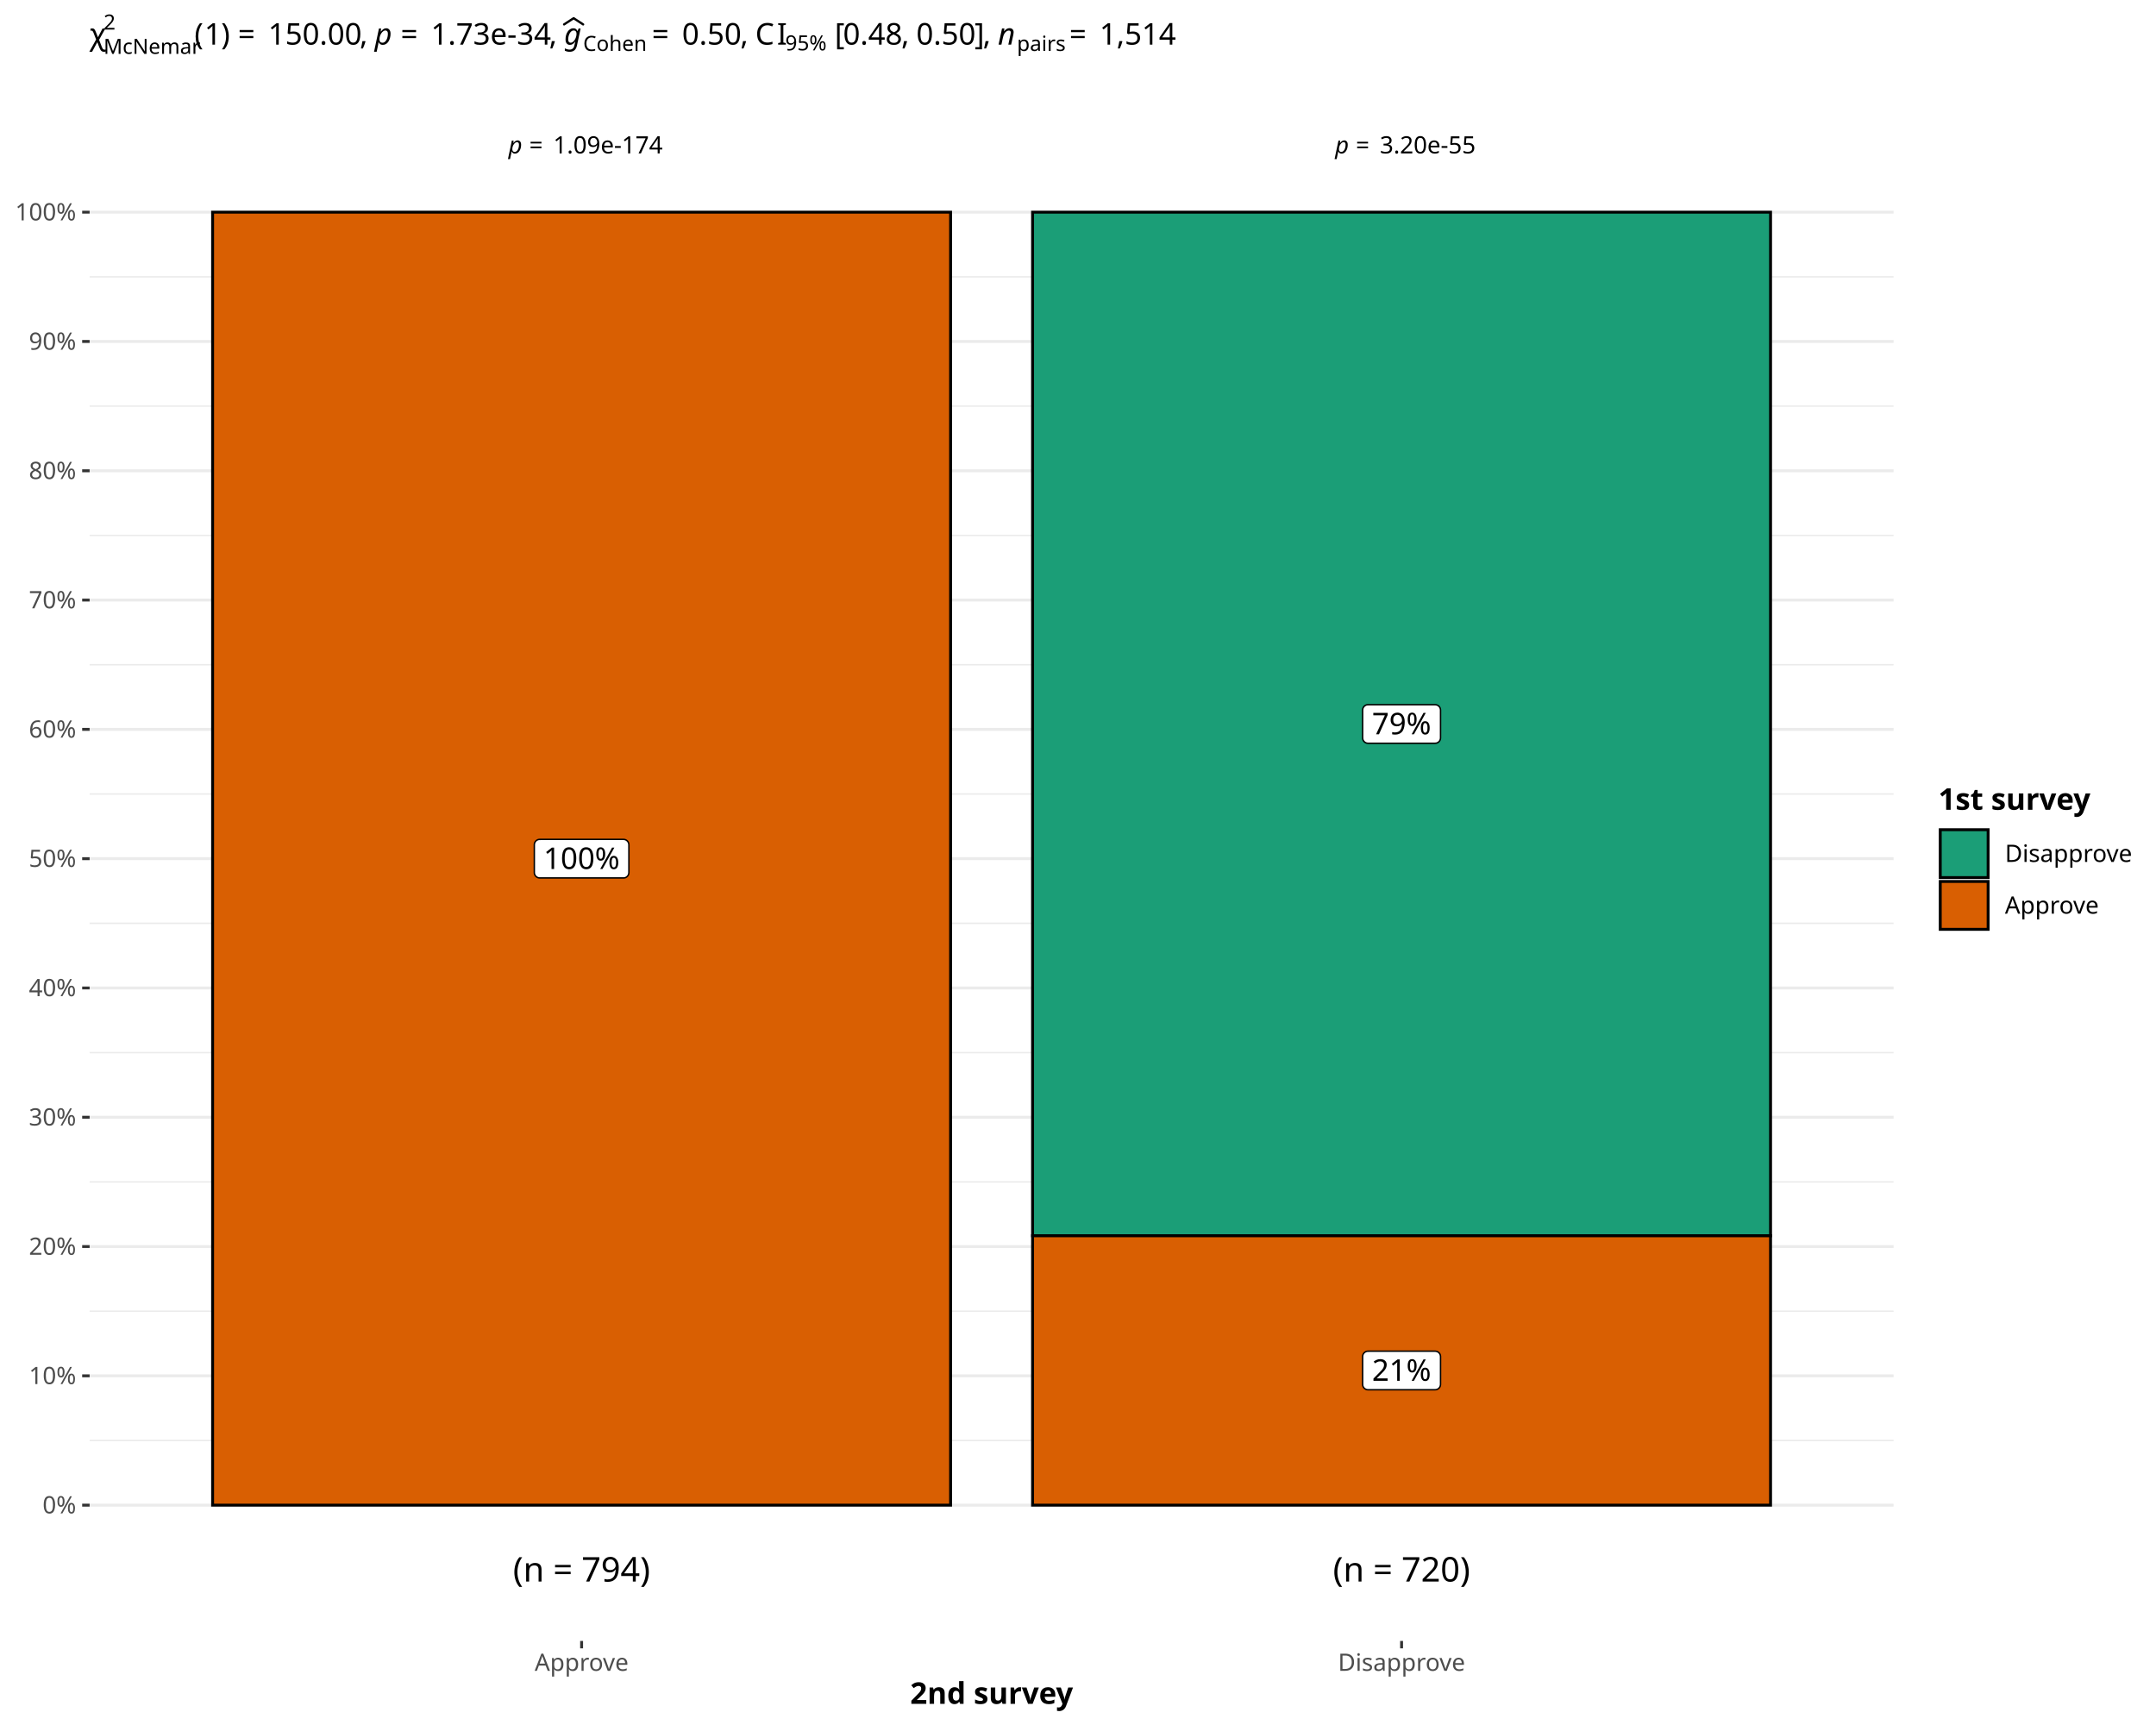
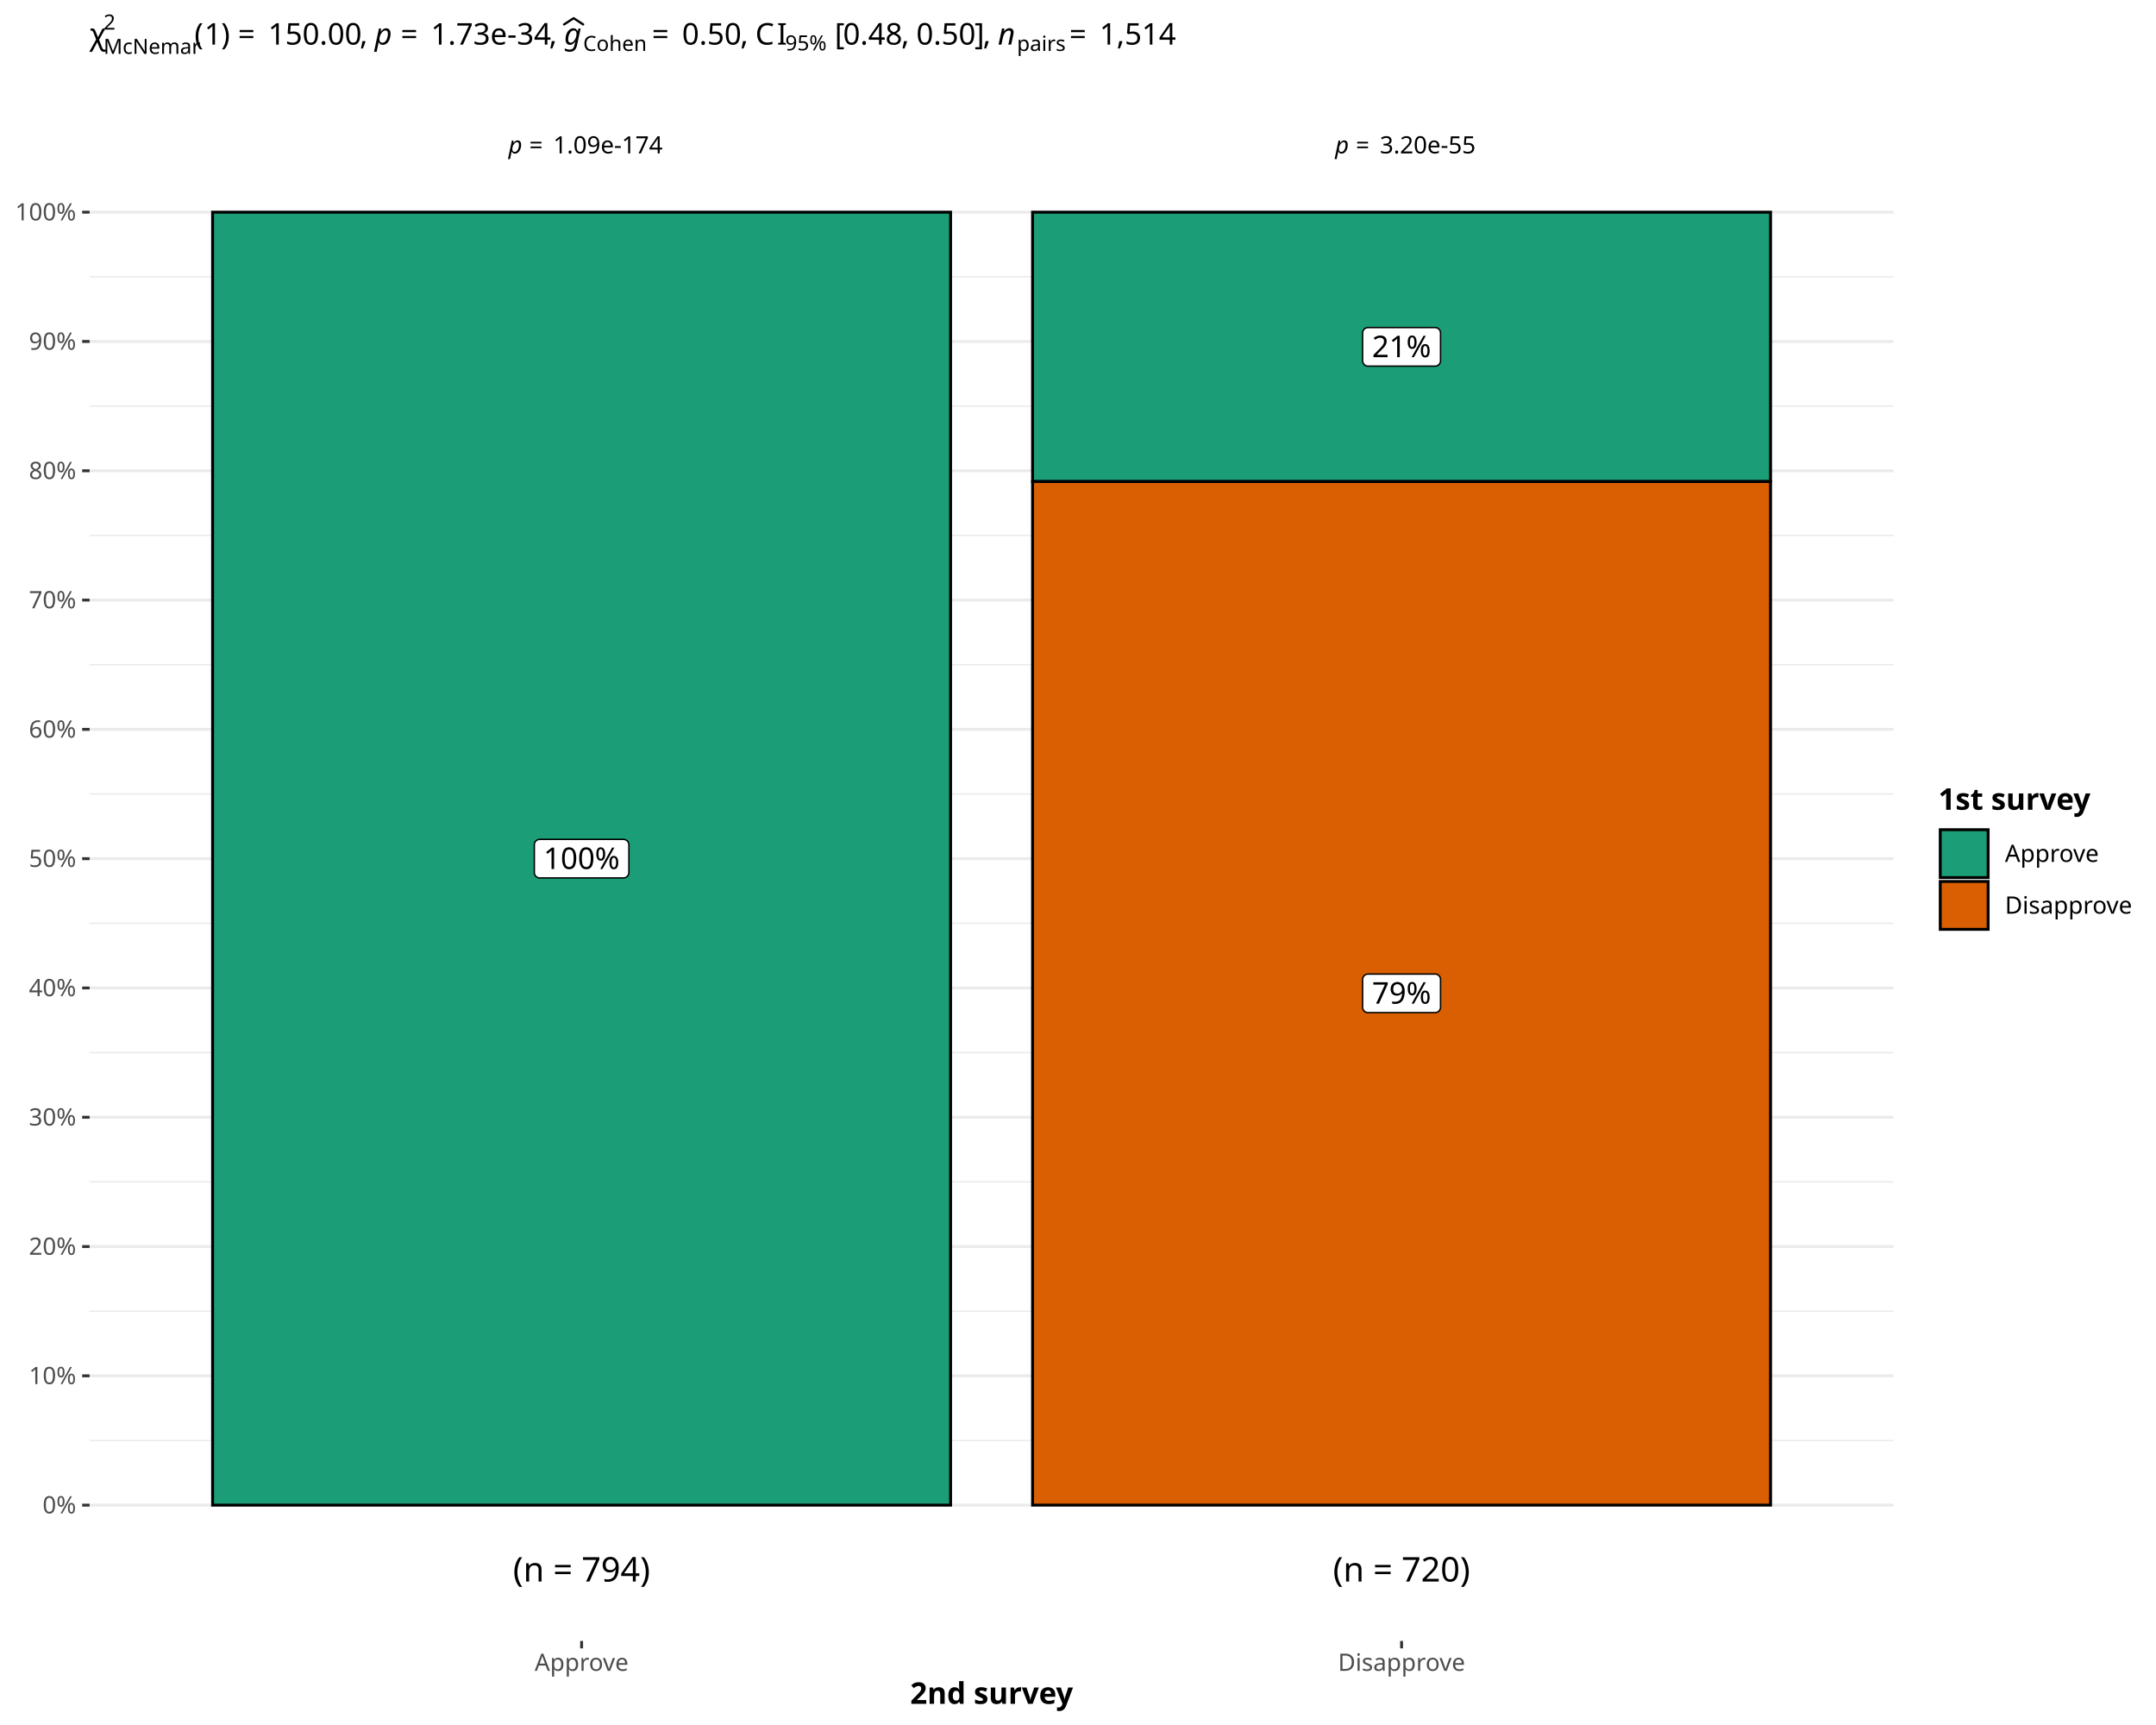
<svg xmlns="http://www.w3.org/2000/svg" class="svglite" data-engine-version="2.0" width="720.00pt" height="576.00pt" viewBox="0 0 720.00 576.00">
  <defs>
    <style type="text/css">
    .svglite line, .svglite polyline, .svglite polygon, .svglite path, .svglite rect, .svglite circle {
      fill: none;
      stroke: #000000;
      stroke-linecap: round;
      stroke-linejoin: round;
      stroke-miterlimit: 10.00;
    }
  </style>
  </defs>
  <rect width="100%" height="100%" style="stroke: none; fill: #FFFFFF;" />
  <defs>
    <clipPath id="cpMC4wMHw3MjAuMDB8MC4wMHw1NzYuMDA=">
      <rect x="0.00" y="0.00" width="720.00" height="576.00" />
    </clipPath>
  </defs>
  <g clip-path="url(#cpMC4wMHw3MjAuMDB8MC4wMHw1NzYuMDA=)">
    <rect x="0.00" y="0.00" width="720.00" height="576.00" style="stroke-width: 0.97; stroke: #FFFFFF; fill: #FFFFFF;" />
  </g>
  <defs>
    <clipPath id="cpMjkuOTN8NjMyLjM2fDI1LjUyfDU0Ny45Mg==">
      <rect x="29.93" y="25.52" width="602.43" height="522.40" />
    </clipPath>
  </defs>
  <g clip-path="url(#cpMjkuOTN8NjMyLjM2fDI1LjUyfDU0Ny45Mg==)">
    <rect x="29.93" y="25.52" width="602.43" height="522.40" style="stroke-width: 0.97; stroke: none; fill: #FFFFFF;" />
    <polyline points="29.93,481.00 632.36,481.00 " style="stroke-width: 0.48; stroke: #EBEBEB; stroke-linecap: butt;" />
    <polyline points="29.93,437.83 632.36,437.83 " style="stroke-width: 0.48; stroke: #EBEBEB; stroke-linecap: butt;" />
    <polyline points="29.93,394.65 632.36,394.65 " style="stroke-width: 0.48; stroke: #EBEBEB; stroke-linecap: butt;" />
    <polyline points="29.93,351.48 632.36,351.48 " style="stroke-width: 0.48; stroke: #EBEBEB; stroke-linecap: butt;" />
    <polyline points="29.93,308.31 632.36,308.31 " style="stroke-width: 0.48; stroke: #EBEBEB; stroke-linecap: butt;" />
    <polyline points="29.93,265.13 632.36,265.13 " style="stroke-width: 0.48; stroke: #EBEBEB; stroke-linecap: butt;" />
    <polyline points="29.93,221.96 632.36,221.96 " style="stroke-width: 0.48; stroke: #EBEBEB; stroke-linecap: butt;" />
    <polyline points="29.93,178.78 632.36,178.78 " style="stroke-width: 0.48; stroke: #EBEBEB; stroke-linecap: butt;" />
    <polyline points="29.93,135.61 632.36,135.61 " style="stroke-width: 0.48; stroke: #EBEBEB; stroke-linecap: butt;" />
    <polyline points="29.93,92.44 632.36,92.44 " style="stroke-width: 0.48; stroke: #EBEBEB; stroke-linecap: butt;" />
    <polyline points="29.93,502.59 632.36,502.59 " style="stroke-width: 0.97; stroke: #EBEBEB; stroke-linecap: butt;" />
    <polyline points="29.93,459.41 632.36,459.41 " style="stroke-width: 0.97; stroke: #EBEBEB; stroke-linecap: butt;" />
    <polyline points="29.93,416.24 632.36,416.24 " style="stroke-width: 0.97; stroke: #EBEBEB; stroke-linecap: butt;" />
    <polyline points="29.93,373.07 632.36,373.07 " style="stroke-width: 0.97; stroke: #EBEBEB; stroke-linecap: butt;" />
    <polyline points="29.93,329.89 632.36,329.89 " style="stroke-width: 0.97; stroke: #EBEBEB; stroke-linecap: butt;" />
    <polyline points="29.93,286.72 632.36,286.72 " style="stroke-width: 0.97; stroke: #EBEBEB; stroke-linecap: butt;" />
    <polyline points="29.93,243.54 632.36,243.54 " style="stroke-width: 0.97; stroke: #EBEBEB; stroke-linecap: butt;" />
    <polyline points="29.93,200.37 632.36,200.37 " style="stroke-width: 0.97; stroke: #EBEBEB; stroke-linecap: butt;" />
    <polyline points="29.93,157.20 632.36,157.20 " style="stroke-width: 0.97; stroke: #EBEBEB; stroke-linecap: butt;" />
    <polyline points="29.93,114.02 632.36,114.02 " style="stroke-width: 0.97; stroke: #EBEBEB; stroke-linecap: butt;" />
    <polyline points="29.93,70.85 632.36,70.85 " style="stroke-width: 0.97; stroke: #EBEBEB; stroke-linecap: butt;" />
-     <rect x="344.83" y="70.85" width="246.45" height="341.79" style="stroke-width: 0.97; stroke-linecap: butt; stroke-linejoin: miter; fill: #1B9E77;" />
-     <rect x="71.00" y="70.85" width="246.45" height="431.74" style="stroke-width: 0.97; stroke-linecap: butt; stroke-linejoin: miter; fill: #D95F02;" />
-     <rect x="344.83" y="412.64" width="246.45" height="89.95" style="stroke-width: 0.97; stroke-linecap: butt; stroke-linejoin: miter; fill: #D95F02;" />
-     <polygon points="456.85,248.19 479.27,248.19 479.19,248.18 479.48,248.17 479.77,248.12 480.04,248.01 480.29,247.87 480.51,247.68 480.71,247.47 480.86,247.22 480.97,246.96 481.04,246.67 481.07,246.39 481.07,246.39 481.07,237.10 481.07,237.10 481.04,236.82 480.97,236.53 480.86,236.27 480.71,236.02 480.51,235.81 480.29,235.62 480.04,235.48 479.77,235.38 479.48,235.32 479.27,235.30 456.85,235.30 457.07,235.32 456.78,235.31 456.49,235.34 456.21,235.42 455.95,235.55 455.71,235.71 455.50,235.91 455.33,236.14 455.19,236.40 455.10,236.67 455.06,236.96 455.05,237.10 455.05,246.39 455.06,246.24 455.06,246.53 455.10,246.82 455.19,247.09 455.33,247.35 455.50,247.58 455.71,247.78 455.95,247.95 456.21,248.07 456.49,248.15 456.78,248.18 " style="stroke-width: 0.48; fill: #FFFFFF;" />
-     <text x="468.06" y="245.19" text-anchor="middle" style="font-size: 10.00px; font-family: sans;" textLength="20.02px" lengthAdjust="spacingAndGlyphs">79%</text>
+     <rect x="71.00" y="70.85" width="246.45" height="431.74" style="stroke-width: 0.97; stroke-linecap: butt; stroke-linejoin: miter; fill: #1B9E77;" />
+     <rect x="71.00" y="502.59" width="246.45" height="0.00" style="stroke-width: 0.97; stroke-linecap: butt; stroke-linejoin: miter; fill: #D95F02;" />
+     <rect x="344.83" y="70.85" width="246.45" height="89.95" style="stroke-width: 0.97; stroke-linecap: butt; stroke-linejoin: miter; fill: #1B9E77;" />
+     <rect x="344.83" y="160.79" width="246.45" height="341.79" style="stroke-width: 0.97; stroke-linecap: butt; stroke-linejoin: miter; fill: #D95F02;" />
    <polygon points="180.24,293.16 208.22,293.16 208.14,293.16 208.43,293.15 208.72,293.09 208.99,292.99 209.24,292.84 209.46,292.66 209.65,292.44 209.81,292.20 209.92,291.93 209.99,291.65 210.02,291.36 210.02,291.36 210.02,282.08 210.02,282.08 209.99,281.79 209.92,281.51 209.81,281.24 209.65,281.00 209.46,280.78 209.24,280.60 208.99,280.45 208.72,280.35 208.43,280.29 208.22,280.28 180.24,280.28 180.45,280.29 180.16,280.28 179.88,280.31 179.60,280.39 179.34,280.52 179.10,280.68 178.89,280.88 178.72,281.12 178.58,281.37 178.49,281.65 178.44,281.93 178.44,282.08 178.44,291.36 178.44,291.21 178.44,291.50 178.49,291.79 178.58,292.06 178.72,292.32 178.89,292.55 179.10,292.75 179.34,292.92 179.60,293.04 179.88,293.12 180.16,293.16 " style="stroke-width: 0.48; fill: #FFFFFF;" />
    <text x="194.23" y="290.16" text-anchor="middle" style="font-size: 10.00px; font-family: sans;" textLength="25.58px" lengthAdjust="spacingAndGlyphs">100%</text>
-     <polygon points="456.85,464.06 479.27,464.06 479.19,464.05 479.48,464.04 479.77,463.98 480.04,463.88 480.29,463.74 480.51,463.55 480.71,463.34 480.86,463.09 480.97,462.83 481.04,462.54 481.07,462.26 481.07,462.26 481.07,452.97 481.07,452.97 481.04,452.69 480.97,452.40 480.86,452.14 480.71,451.89 480.51,451.68 480.29,451.49 480.04,451.35 479.77,451.25 479.48,451.19 479.27,451.17 456.85,451.17 457.07,451.19 456.78,451.18 456.49,451.21 456.21,451.29 455.95,451.42 455.71,451.58 455.50,451.78 455.33,452.01 455.19,452.27 455.10,452.54 455.06,452.83 455.05,452.97 455.05,462.26 455.06,462.11 455.06,462.40 455.10,462.69 455.19,462.96 455.33,463.22 455.50,463.45 455.71,463.65 455.95,463.81 456.21,463.94 456.49,464.02 456.78,464.05 " style="stroke-width: 0.48; fill: #FFFFFF;" />
-     <text x="468.06" y="461.06" text-anchor="middle" style="font-size: 10.00px; font-family: sans;" textLength="20.02px" lengthAdjust="spacingAndGlyphs">21%</text>
+     <polygon points="456.85,122.26 479.27,122.26 479.19,122.26 479.48,122.25 479.77,122.19 480.04,122.09 480.29,121.94 480.51,121.76 480.71,121.54 480.86,121.30 480.97,121.03 481.04,120.75 481.07,120.46 481.07,120.46 481.07,111.18 481.07,111.18 481.04,110.89 480.97,110.61 480.86,110.34 480.71,110.10 480.51,109.88 480.29,109.70 480.04,109.55 479.77,109.45 479.48,109.39 479.27,109.38 456.85,109.38 457.07,109.39 456.78,109.38 456.49,109.42 456.21,109.50 455.95,109.62 455.71,109.79 455.50,109.99 455.33,110.22 455.19,110.47 455.10,110.75 455.06,111.04 455.05,111.18 455.05,120.46 455.06,120.32 455.06,120.61 455.10,120.89 455.19,121.17 455.33,121.42 455.50,121.66 455.71,121.86 455.95,122.02 456.21,122.15 456.49,122.23 456.78,122.26 " style="stroke-width: 0.48; fill: #FFFFFF;" />
+     <text x="468.06" y="119.26" text-anchor="middle" style="font-size: 10.00px; font-family: sans;" textLength="20.02px" lengthAdjust="spacingAndGlyphs">21%</text>
+     <polygon points="456.85,338.13 479.27,338.13 479.19,338.13 479.48,338.12 479.77,338.06 480.04,337.96 480.29,337.81 480.51,337.63 480.71,337.41 480.86,337.17 480.97,336.90 481.04,336.62 481.07,336.33 481.07,336.33 481.07,327.05 481.07,327.05 481.04,326.76 480.97,326.48 480.86,326.21 480.71,325.97 480.51,325.75 480.29,325.57 480.04,325.42 479.77,325.32 479.48,325.26 479.27,325.25 456.85,325.25 457.07,325.26 456.78,325.25 456.49,325.29 456.21,325.37 455.95,325.49 455.71,325.66 455.50,325.86 455.33,326.09 455.19,326.34 455.10,326.62 455.06,326.91 455.05,327.05 455.05,336.33 455.06,336.19 455.06,336.48 455.10,336.76 455.19,337.04 455.33,337.29 455.50,337.53 455.71,337.73 455.95,337.89 456.21,338.01 456.49,338.10 456.78,338.13 " style="stroke-width: 0.48; fill: #FFFFFF;" />
+     <text x="468.06" y="335.13" text-anchor="middle" style="font-size: 10.00px; font-family: sans;" textLength="20.02px" lengthAdjust="spacingAndGlyphs">79%</text>
    <text x="443.86" y="51.22" style="font-size: 7.97px; font-family: sans;" textLength="1.99px" lengthAdjust="spacingAndGlyphs"> </text>
    <text x="445.86" y="51.22" style="font-size: 7.97px; font-style: italic; font-family: sans;" textLength="4.43px" lengthAdjust="spacingAndGlyphs">p</text>
    <text x="452.77" y="51.22" style="font-size: 7.97px; font-family: sans;" textLength="6.19px" lengthAdjust="spacingAndGlyphs">=</text>
    <text x="460.80" y="51.22" style="font-size: 7.97px; font-family: sans;" textLength="31.45px" lengthAdjust="spacingAndGlyphs">3.20e-55</text>
    <text x="167.81" y="51.22" style="font-size: 7.97px; font-family: sans;" textLength="1.99px" lengthAdjust="spacingAndGlyphs"> </text>
    <text x="169.81" y="51.22" style="font-size: 7.97px; font-style: italic; font-family: sans;" textLength="4.43px" lengthAdjust="spacingAndGlyphs">p</text>
    <text x="176.73" y="51.22" style="font-size: 7.97px; font-family: sans;" textLength="6.19px" lengthAdjust="spacingAndGlyphs">=</text>
    <text x="184.75" y="51.22" style="font-size: 7.97px; font-family: sans;" textLength="35.88px" lengthAdjust="spacingAndGlyphs">1.09e-174</text>
    <text x="468.06" y="528.09" text-anchor="middle" style="font-size: 11.38px; font-family: sans;" textLength="45.87px" lengthAdjust="spacingAndGlyphs">(n = 720)</text>
    <text x="194.23" y="528.09" text-anchor="middle" style="font-size: 11.38px; font-family: sans;" textLength="45.87px" lengthAdjust="spacingAndGlyphs">(n = 794)</text>
  </g>
  <g clip-path="url(#cpMC4wMHw3MjAuMDB8MC4wMHw1NzYuMDA=)">
    <text x="25.44" y="505.34" text-anchor="end" style="font-size: 8.00px; fill: #4D4D4D; font-family: sans;" textLength="11.56px" lengthAdjust="spacingAndGlyphs">0%</text>
    <text x="25.44" y="462.17" text-anchor="end" style="font-size: 8.00px; fill: #4D4D4D; font-family: sans;" textLength="16.01px" lengthAdjust="spacingAndGlyphs">10%</text>
    <text x="25.44" y="418.99" text-anchor="end" style="font-size: 8.00px; fill: #4D4D4D; font-family: sans;" textLength="16.01px" lengthAdjust="spacingAndGlyphs">20%</text>
    <text x="25.44" y="375.82" text-anchor="end" style="font-size: 8.00px; fill: #4D4D4D; font-family: sans;" textLength="16.01px" lengthAdjust="spacingAndGlyphs">30%</text>
    <text x="25.44" y="332.64" text-anchor="end" style="font-size: 8.00px; fill: #4D4D4D; font-family: sans;" textLength="16.01px" lengthAdjust="spacingAndGlyphs">40%</text>
    <text x="25.44" y="289.47" text-anchor="end" style="font-size: 8.00px; fill: #4D4D4D; font-family: sans;" textLength="16.01px" lengthAdjust="spacingAndGlyphs">50%</text>
    <text x="25.44" y="246.30" text-anchor="end" style="font-size: 8.00px; fill: #4D4D4D; font-family: sans;" textLength="16.01px" lengthAdjust="spacingAndGlyphs">60%</text>
    <text x="25.44" y="203.12" text-anchor="end" style="font-size: 8.00px; fill: #4D4D4D; font-family: sans;" textLength="16.01px" lengthAdjust="spacingAndGlyphs">70%</text>
    <text x="25.44" y="159.95" text-anchor="end" style="font-size: 8.00px; fill: #4D4D4D; font-family: sans;" textLength="16.01px" lengthAdjust="spacingAndGlyphs">80%</text>
    <text x="25.44" y="116.78" text-anchor="end" style="font-size: 8.00px; fill: #4D4D4D; font-family: sans;" textLength="16.01px" lengthAdjust="spacingAndGlyphs">90%</text>
    <text x="25.44" y="73.60" text-anchor="end" style="font-size: 8.00px; fill: #4D4D4D; font-family: sans;" textLength="20.46px" lengthAdjust="spacingAndGlyphs">100%</text>
    <polyline points="27.44,502.59 29.93,502.59 " style="stroke-width: 0.97; stroke: #333333; stroke-linecap: butt;" />
    <polyline points="27.44,459.41 29.93,459.41 " style="stroke-width: 0.97; stroke: #333333; stroke-linecap: butt;" />
    <polyline points="27.44,416.24 29.93,416.24 " style="stroke-width: 0.97; stroke: #333333; stroke-linecap: butt;" />
    <polyline points="27.44,373.07 29.93,373.07 " style="stroke-width: 0.97; stroke: #333333; stroke-linecap: butt;" />
    <polyline points="27.44,329.89 29.93,329.89 " style="stroke-width: 0.97; stroke: #333333; stroke-linecap: butt;" />
    <polyline points="27.44,286.72 29.93,286.72 " style="stroke-width: 0.97; stroke: #333333; stroke-linecap: butt;" />
    <polyline points="27.44,243.54 29.93,243.54 " style="stroke-width: 0.97; stroke: #333333; stroke-linecap: butt;" />
    <polyline points="27.44,200.37 29.93,200.37 " style="stroke-width: 0.97; stroke: #333333; stroke-linecap: butt;" />
    <polyline points="27.44,157.20 29.93,157.20 " style="stroke-width: 0.97; stroke: #333333; stroke-linecap: butt;" />
    <polyline points="27.44,114.02 29.93,114.02 " style="stroke-width: 0.97; stroke: #333333; stroke-linecap: butt;" />
    <polyline points="27.44,70.85 29.93,70.85 " style="stroke-width: 0.97; stroke: #333333; stroke-linecap: butt;" />
    <polyline points="194.23,550.41 194.23,547.92 " style="stroke-width: 0.97; stroke: #333333; stroke-linecap: butt;" />
    <polyline points="468.06,550.41 468.06,547.92 " style="stroke-width: 0.97; stroke: #333333; stroke-linecap: butt;" />
    <text x="194.23" y="557.91" text-anchor="middle" style="font-size: 8.00px; fill: #4D4D4D; font-family: sans;" textLength="29.80px" lengthAdjust="spacingAndGlyphs">Approve</text>
    <text x="468.06" y="557.91" text-anchor="middle" style="font-size: 8.00px; fill: #4D4D4D; font-family: sans;" textLength="40.47px" lengthAdjust="spacingAndGlyphs">Disapprove</text>
    <text x="331.14" y="568.94" text-anchor="middle" style="font-size: 10.00px; font-weight: bold; font-family: sans;" textLength="48.93px" lengthAdjust="spacingAndGlyphs">2nd survey</text>
    <rect x="642.32" y="257.49" width="72.70" height="58.46" style="stroke-width: 0.97; stroke: none; fill: #FFFFFF;" />
    <text x="647.30" y="270.39" style="font-size: 10.00px; font-weight: bold; font-family: sans;" textLength="45.59px" lengthAdjust="spacingAndGlyphs">1st survey</text>
    <rect x="647.30" y="276.41" width="17.28" height="17.28" style="stroke-width: 0.97; stroke: none; fill: #FFFFFF;" />
    <rect x="647.95" y="277.05" width="15.99" height="15.99" style="stroke-width: 0.97; stroke-linecap: butt; stroke-linejoin: miter; fill: #1B9E77;" />
    <rect x="647.30" y="293.69" width="17.28" height="17.28" style="stroke-width: 0.97; stroke: none; fill: #FFFFFF;" />
    <rect x="647.95" y="294.33" width="15.99" height="15.99" style="stroke-width: 0.97; stroke-linecap: butt; stroke-linejoin: miter; fill: #D95F02;" />
-     <text x="669.56" y="287.80" style="font-size: 8.00px; font-family: sans;" textLength="40.47px" lengthAdjust="spacingAndGlyphs">Disapprove</text>
-     <text x="669.56" y="305.08" style="font-size: 8.00px; font-family: sans;" textLength="29.80px" lengthAdjust="spacingAndGlyphs">Approve</text>
+     <text x="669.56" y="287.80" style="font-size: 8.00px; font-family: sans;" textLength="29.80px" lengthAdjust="spacingAndGlyphs">Approve</text>
+     <text x="669.56" y="305.08" style="font-size: 8.00px; font-family: sans;" textLength="40.47px" lengthAdjust="spacingAndGlyphs">Disapprove</text>
    <text x="29.93" y="14.89" style="font-size: 10.00px; font-family: sans;" textLength="4.65px" lengthAdjust="spacingAndGlyphs">χ</text>
    <text x="34.58" y="17.99" style="font-size: 7.00px; font-family: sans;" textLength="30.34px" lengthAdjust="spacingAndGlyphs">McNemar</text>
    <text x="34.58" y="9.87" style="font-size: 7.00px; font-family: sans;" textLength="3.89px" lengthAdjust="spacingAndGlyphs">2</text>
    <text x="64.92" y="14.89" style="font-size: 10.00px; font-family: sans;" textLength="3.33px" lengthAdjust="spacingAndGlyphs">(</text>
    <text x="68.25" y="14.89" style="font-size: 10.00px; font-family: sans;" textLength="5.56px" lengthAdjust="spacingAndGlyphs">1</text>
    <text x="73.81" y="14.89" style="font-size: 10.00px; font-family: sans;" textLength="3.33px" lengthAdjust="spacingAndGlyphs">)</text>
    <text x="79.46" y="14.89" style="font-size: 10.00px; font-family: sans;" textLength="7.76px" lengthAdjust="spacingAndGlyphs">=</text>
    <text x="89.54" y="14.89" style="font-size: 10.00px; font-family: sans;" textLength="30.59px" lengthAdjust="spacingAndGlyphs">150.00</text>
    <text x="120.13" y="14.89" style="font-size: 10.00px; font-family: sans;" textLength="2.50px" lengthAdjust="spacingAndGlyphs">,</text>
    <text x="122.63" y="14.89" style="font-size: 10.00px; font-family: sans;" textLength="2.50px" lengthAdjust="spacingAndGlyphs"> </text>
    <text x="125.13" y="14.89" style="font-size: 10.00px; font-style: italic; font-family: sans;" textLength="5.56px" lengthAdjust="spacingAndGlyphs">p</text>
    <text x="133.81" y="14.89" style="font-size: 10.00px; font-family: sans;" textLength="7.76px" lengthAdjust="spacingAndGlyphs">=</text>
    <text x="143.89" y="14.89" style="font-size: 10.00px; font-family: sans;" textLength="39.48px" lengthAdjust="spacingAndGlyphs">1.73e-34</text>
    <text x="183.37" y="14.89" style="font-size: 10.00px; font-family: sans;" textLength="2.50px" lengthAdjust="spacingAndGlyphs">,</text>
    <text x="185.87" y="14.89" style="font-size: 10.00px; font-family: sans;" textLength="2.50px" lengthAdjust="spacingAndGlyphs"> </text>
    <text x="188.38" y="14.89" style="font-size: 10.00px; font-style: italic; font-family: sans;" textLength="5.56px" lengthAdjust="spacingAndGlyphs">g</text>
    <polyline points="188.38,8.15 191.56,6.08 194.74,8.15 " style="stroke-width: 0.75;" />
    <text x="194.74" y="17.01" style="font-size: 7.00px; font-family: sans;" textLength="20.63px" lengthAdjust="spacingAndGlyphs">Cohen</text>
    <text x="217.69" y="14.89" style="font-size: 10.00px; font-family: sans;" textLength="7.76px" lengthAdjust="spacingAndGlyphs">=</text>
    <text x="227.77" y="14.89" style="font-size: 10.00px; font-family: sans;" textLength="19.46px" lengthAdjust="spacingAndGlyphs">0.50</text>
    <text x="247.23" y="14.89" style="font-size: 10.00px; font-family: sans;" textLength="2.50px" lengthAdjust="spacingAndGlyphs">,</text>
    <text x="249.73" y="14.89" style="font-size: 10.00px; font-family: sans;" textLength="2.50px" lengthAdjust="spacingAndGlyphs"> </text>
    <text x="252.24" y="14.89" style="font-size: 10.00px; font-family: sans;" textLength="7.22px" lengthAdjust="spacingAndGlyphs">C</text>
    <text x="259.46" y="14.89" style="font-size: 10.00px; font-family: sans;" textLength="2.78px" lengthAdjust="spacingAndGlyphs">I</text>
    <text x="262.24" y="16.82" style="font-size: 7.00px; font-family: sans;" textLength="14.01px" lengthAdjust="spacingAndGlyphs">95%</text>
    <text x="276.25" y="14.89" style="font-size: 10.00px; font-family: sans;" textLength="2.50px" lengthAdjust="spacingAndGlyphs"> </text>
    <text x="278.75" y="14.89" style="font-size: 10.00px; font-family: sans;" textLength="2.78px" lengthAdjust="spacingAndGlyphs">[</text>
    <text x="281.53" y="14.89" style="font-size: 10.00px; font-family: sans;" textLength="19.46px" lengthAdjust="spacingAndGlyphs">0.48</text>
    <text x="300.99" y="14.89" style="font-size: 10.00px; font-family: sans;" textLength="2.50px" lengthAdjust="spacingAndGlyphs">,</text>
    <text x="303.50" y="14.89" style="font-size: 10.00px; font-family: sans;" textLength="2.50px" lengthAdjust="spacingAndGlyphs"> </text>
    <text x="306.00" y="14.89" style="font-size: 10.00px; font-family: sans;" textLength="19.46px" lengthAdjust="spacingAndGlyphs">0.50</text>
    <text x="325.46" y="14.89" style="font-size: 10.00px; font-family: sans;" textLength="2.78px" lengthAdjust="spacingAndGlyphs">]</text>
    <text x="328.24" y="14.89" style="font-size: 10.00px; font-family: sans;" textLength="2.50px" lengthAdjust="spacingAndGlyphs">,</text>
    <text x="330.74" y="14.89" style="font-size: 10.00px; font-family: sans;" textLength="2.50px" lengthAdjust="spacingAndGlyphs"> </text>
    <text x="333.24" y="14.89" style="font-size: 10.00px; font-style: italic; font-family: sans;" textLength="5.56px" lengthAdjust="spacingAndGlyphs">n</text>
    <text x="339.61" y="17.01" style="font-size: 7.00px; font-family: sans;" textLength="15.17px" lengthAdjust="spacingAndGlyphs">pairs</text>
    <text x="357.10" y="14.89" style="font-size: 10.00px; font-family: sans;" textLength="7.76px" lengthAdjust="spacingAndGlyphs">=</text>
    <text x="367.18" y="14.89" style="font-size: 10.00px; font-family: sans;" textLength="25.03px" lengthAdjust="spacingAndGlyphs">1,514</text>
  </g>
</svg>
